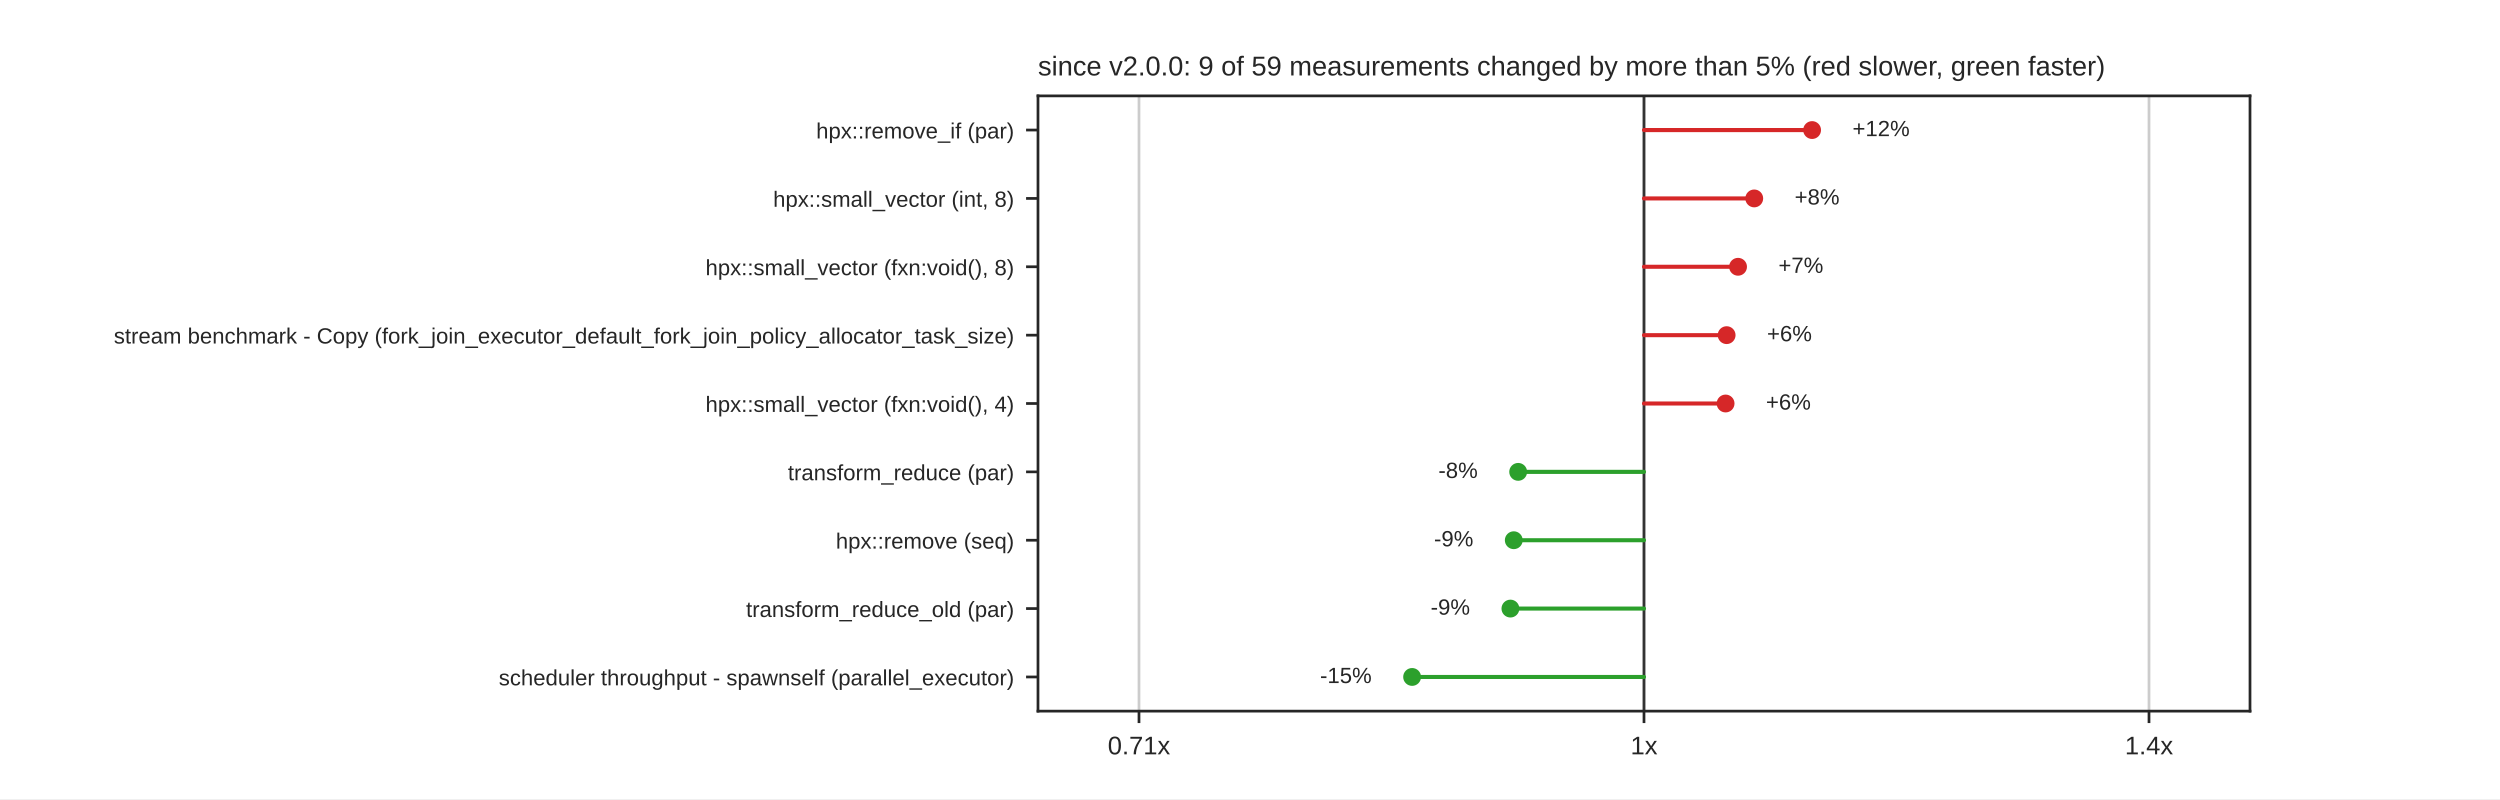
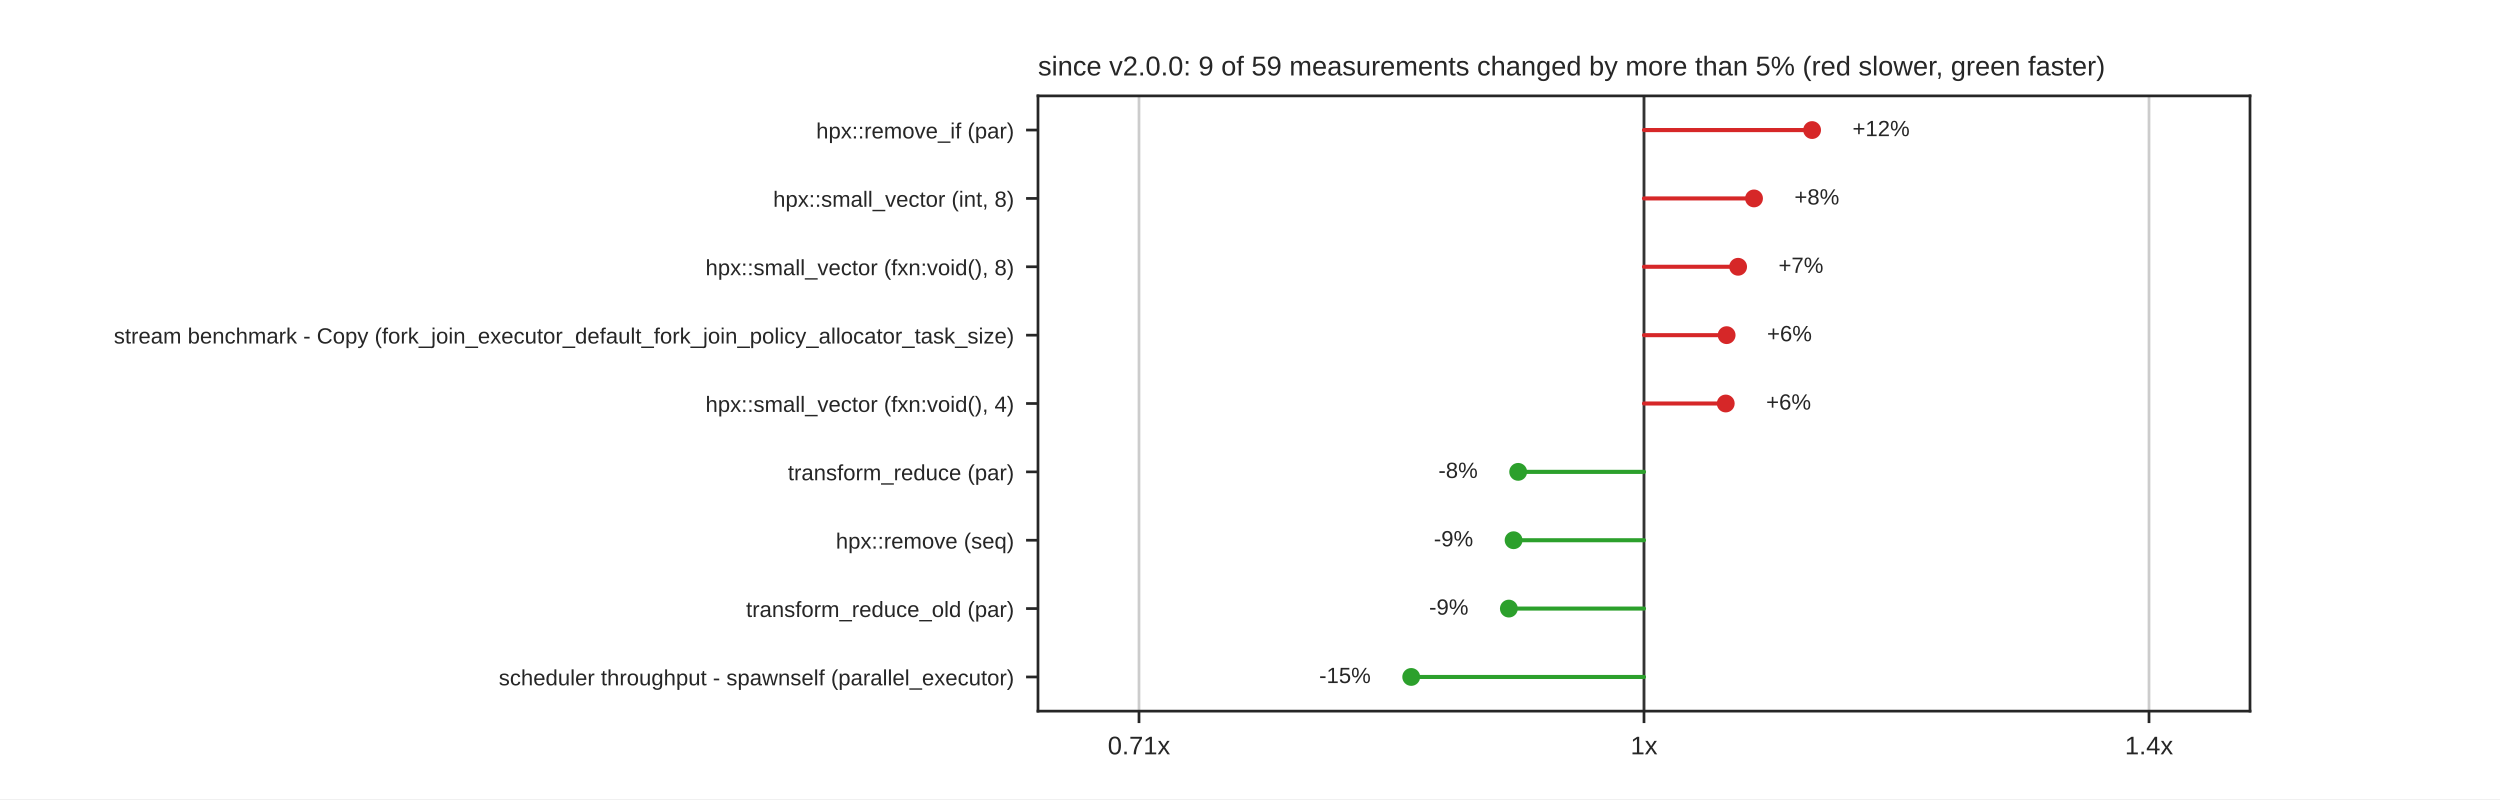
<svg xmlns="http://www.w3.org/2000/svg" xmlns:xlink="http://www.w3.org/1999/xlink" width="734.4pt" height="234.72pt" viewBox="0 0 734.4 234.72" version="1.1">
  <defs>
    <style type="text/css">*{stroke-linejoin: round; stroke-linecap: butt}</style>
  </defs>
  <g id="figure_1">
    <g id="patch_1">
      <path d="M 0 234.72  L 734.4 234.72  L 734.4 0  L 0 0  z " style="fill: #ffffff" />
    </g>
    <g id="axes_1">
      <g id="patch_2">
        <path d="M 304.92 208.901  L 660.96 208.901  L 660.96 28.166  L 304.92 28.166  z " style="fill: #ffffff" />
      </g>
      <g id="matplotlib.axis_1">
        <g id="xtick_1">
          <g id="line2d_1">
            <path d="M 334.59 208.901  L 334.59 28.166  " clip-path="url(#p4a675e93d3)" style="fill: none; stroke: #cccccc; stroke-width: 0.8; stroke-linecap: round" />
          </g>
          <g id="line2d_2">
            <defs>
              <path id="mdfc5214045" d="M 0 0  L 0 3.5  " style="stroke: #262626; stroke-width: 0.8" />
            </defs>
            <g>
              <use xlink:href="#mdfc5214045" x="334.59" y="208.901" style="fill: #262626; stroke: #262626; stroke-width: 0.8" />
            </g>
          </g>
          <g id="text_1">
            <text style="fill: #262626; font: 7.5px 'Arial', 'DejaVu Sans', 'Liberation Sans', 'Bitstream Vera Sans', sans-serif; text-anchor: middle" x="334.59" y="221.6" transform="rotate(-0 334.59 221.5996)">0.71x</text>
          </g>
        </g>
        <g id="xtick_2">
          <g id="line2d_3">
            <path d="M 482.94 208.901  L 482.94 28.166  " clip-path="url(#p4a675e93d3)" style="fill: none; stroke: #cccccc; stroke-width: 0.8; stroke-linecap: round" />
          </g>
          <g id="line2d_4">
            <g>
              <use xlink:href="#mdfc5214045" x="482.94" y="208.901" style="fill: #262626; stroke: #262626; stroke-width: 0.8" />
            </g>
          </g>
          <g id="text_2">
            <text style="fill: #262626; font: 7.5px 'Arial', 'DejaVu Sans', 'Liberation Sans', 'Bitstream Vera Sans', sans-serif; text-anchor: middle" x="482.94" y="221.6" transform="rotate(-0 482.94 221.5996)">1x</text>
          </g>
        </g>
        <g id="xtick_3">
          <g id="line2d_5">
            <path d="M 631.29 208.901  L 631.29 28.166  " clip-path="url(#p4a675e93d3)" style="fill: none; stroke: #cccccc; stroke-width: 0.8; stroke-linecap: round" />
          </g>
          <g id="line2d_6">
            <g>
              <use xlink:href="#mdfc5214045" x="631.29" y="208.901" style="fill: #262626; stroke: #262626; stroke-width: 0.8" />
            </g>
          </g>
          <g id="text_3">
            <text style="fill: #262626; font: 7.5px 'Arial', 'DejaVu Sans', 'Liberation Sans', 'Bitstream Vera Sans', sans-serif; text-anchor: middle" x="631.29" y="221.6" transform="rotate(-0 631.29 221.5996)">1.4x</text>
          </g>
        </g>
      </g>
      <g id="matplotlib.axis_2">
        <g id="ytick_1">
          <g id="line2d_7">
            <defs>
              <path id="m414165cd4d" d="M 0 0  L -3.5 0  " style="stroke: #262626; stroke-width: 0.8" />
            </defs>
            <g>
              <use xlink:href="#m414165cd4d" x="304.92" y="38.207" style="fill: #262626; stroke: #262626; stroke-width: 0.8" />
            </g>
          </g>
          <g id="text_4">
            <text style="fill: #262626; font: 6.5px 'Arial', 'DejaVu Sans', 'Liberation Sans', 'Bitstream Vera Sans', sans-serif; text-anchor: end" x="297.92" y="40.677" transform="rotate(-0 297.92 40.67669)">hpx::remove_if (par)</text>
          </g>
        </g>
        <g id="ytick_2">
          <g id="line2d_8">
            <g>
              <use xlink:href="#m414165cd4d" x="304.92" y="58.289" style="fill: #262626; stroke: #262626; stroke-width: 0.8" />
            </g>
          </g>
          <g id="text_5">
            <text style="fill: #262626; font: 6.5px 'Arial', 'DejaVu Sans', 'Liberation Sans', 'Bitstream Vera Sans', sans-serif; text-anchor: end" x="297.92" y="60.758" transform="rotate(-0 297.92 60.75829)">hpx::small_vector (int, 8)</text>
          </g>
        </g>
        <g id="ytick_3">
          <g id="line2d_9">
            <g>
              <use xlink:href="#m414165cd4d" x="304.92" y="78.37" style="fill: #262626; stroke: #262626; stroke-width: 0.8" />
            </g>
          </g>
          <g id="text_6">
            <text style="fill: #262626; font: 6.5px 'Arial', 'DejaVu Sans', 'Liberation Sans', 'Bitstream Vera Sans', sans-serif; text-anchor: end" x="297.92" y="80.84" transform="rotate(-0 297.92 80.83989)">hpx::small_vector (fxn:void(), 8)</text>
          </g>
        </g>
        <g id="ytick_4">
          <g id="line2d_10">
            <g>
              <use xlink:href="#m414165cd4d" x="304.92" y="98.452" style="fill: #262626; stroke: #262626; stroke-width: 0.8" />
            </g>
          </g>
          <g id="text_7">
            <text style="fill: #262626; font: 6.5px 'Arial', 'DejaVu Sans', 'Liberation Sans', 'Bitstream Vera Sans', sans-serif; text-anchor: end" x="297.92" y="100.921" transform="rotate(-0 297.92 100.9215)">stream benchmark - Copy (fork_join_executor_default_fork_join_policy_allocator_task_size)</text>
          </g>
        </g>
        <g id="ytick_5">
          <g id="line2d_11">
            <g>
              <use xlink:href="#m414165cd4d" x="304.92" y="118.534" style="fill: #262626; stroke: #262626; stroke-width: 0.8" />
            </g>
          </g>
          <g id="text_8">
            <text style="fill: #262626; font: 6.5px 'Arial', 'DejaVu Sans', 'Liberation Sans', 'Bitstream Vera Sans', sans-serif; text-anchor: end" x="297.92" y="121.003" transform="rotate(-0 297.92 121.0031)">hpx::small_vector (fxn:void(), 4)</text>
          </g>
        </g>
        <g id="ytick_6">
          <g id="line2d_12">
            <g>
              <use xlink:href="#m414165cd4d" x="304.92" y="138.615" style="fill: #262626; stroke: #262626; stroke-width: 0.8" />
            </g>
          </g>
          <g id="text_9">
            <text style="fill: #262626; font: 6.5px 'Arial', 'DejaVu Sans', 'Liberation Sans', 'Bitstream Vera Sans', sans-serif; text-anchor: end" x="297.92" y="141.085" transform="rotate(-0 297.92 141.0847)">transform_reduce (par)</text>
          </g>
        </g>
        <g id="ytick_7">
          <g id="line2d_13">
            <g>
              <use xlink:href="#m414165cd4d" x="304.92" y="158.697" style="fill: #262626; stroke: #262626; stroke-width: 0.8" />
            </g>
          </g>
          <g id="text_10">
            <text style="fill: #262626; font: 6.5px 'Arial', 'DejaVu Sans', 'Liberation Sans', 'Bitstream Vera Sans', sans-serif; text-anchor: end" x="297.92" y="161.166" transform="rotate(-0 297.92 161.1663)">hpx::remove (seq)</text>
          </g>
        </g>
        <g id="ytick_8">
          <g id="line2d_14">
            <g>
              <use xlink:href="#m414165cd4d" x="304.92" y="178.778" style="fill: #262626; stroke: #262626; stroke-width: 0.8" />
            </g>
          </g>
          <g id="text_11">
            <text style="fill: #262626; font: 6.5px 'Arial', 'DejaVu Sans', 'Liberation Sans', 'Bitstream Vera Sans', sans-serif; text-anchor: end" x="297.92" y="181.248" transform="rotate(-0 297.92 181.2479)">transform_reduce_old (par)</text>
          </g>
        </g>
        <g id="ytick_9">
          <g id="line2d_15">
            <g>
              <use xlink:href="#m414165cd4d" x="304.92" y="198.86" style="fill: #262626; stroke: #262626; stroke-width: 0.8" />
            </g>
          </g>
          <g id="text_12">
            <text style="fill: #262626; font: 6.5px 'Arial', 'DejaVu Sans', 'Liberation Sans', 'Bitstream Vera Sans', sans-serif; text-anchor: end" x="297.92" y="201.329" transform="rotate(-0 297.92 201.3295)">scheduler throughput - spawnself (parallel_executor)</text>
          </g>
        </g>
      </g>
      <g id="line2d_16">
        <path d="M 482.94 208.901  L 482.94 28.166  " clip-path="url(#p4a675e93d3)" style="fill: none; stroke: #333333; stroke-width: 0.8; stroke-linecap: round" />
      </g>
      <g id="line2d_17">
        <path d="M 482.94 38.207  L 532.323 38.207  " clip-path="url(#p4a675e93d3)" style="fill: none; stroke: #d62728; stroke-width: 1.2; stroke-linecap: round" />
      </g>
      <g id="line2d_18">
-         <path d="M 482.94 58.289  L 515.326 58.289  " clip-path="url(#p4a675e93d3)" style="fill: none; stroke: #d62728; stroke-width: 1.2; stroke-linecap: round" />
+         <path d="M 482.94 58.289  L 515.261 58.289  " clip-path="url(#p4a675e93d3)" style="fill: none; stroke: #d62728; stroke-width: 1.2; stroke-linecap: round" />
      </g>
      <g id="line2d_19">
-         <path d="M 482.94 78.37  L 510.569 78.37  " clip-path="url(#p4a675e93d3)" style="fill: none; stroke: #d62728; stroke-width: 1.2; stroke-linecap: round" />
+         <path d="M 482.94 78.37  L 510.589 78.37  " clip-path="url(#p4a675e93d3)" style="fill: none; stroke: #d62728; stroke-width: 1.2; stroke-linecap: round" />
      </g>
      <g id="line2d_20">
        <path d="M 482.94 98.452  L 507.213 98.452  " clip-path="url(#p4a675e93d3)" style="fill: none; stroke: #d62728; stroke-width: 1.2; stroke-linecap: round" />
      </g>
      <g id="line2d_21">
-         <path d="M 482.94 118.534  L 506.907 118.534  " clip-path="url(#p4a675e93d3)" style="fill: none; stroke: #d62728; stroke-width: 1.2; stroke-linecap: round" />
+         <path d="M 482.94 118.534  L 506.955 118.534  " clip-path="url(#p4a675e93d3)" style="fill: none; stroke: #d62728; stroke-width: 1.2; stroke-linecap: round" />
      </g>
      <g id="line2d_22">
        <path d="M 482.94 138.615  L 445.979 138.615  " clip-path="url(#p4a675e93d3)" style="fill: none; stroke: #2ca02c; stroke-width: 1.2; stroke-linecap: round" />
      </g>
      <g id="line2d_23">
-         <path d="M 482.94 158.697  L 444.686 158.697  " clip-path="url(#p4a675e93d3)" style="fill: none; stroke: #2ca02c; stroke-width: 1.2; stroke-linecap: round" />
+         <path d="M 482.94 158.697  L 444.634 158.697  " clip-path="url(#p4a675e93d3)" style="fill: none; stroke: #2ca02c; stroke-width: 1.2; stroke-linecap: round" />
      </g>
      <g id="line2d_24">
-         <path d="M 482.94 178.778  L 443.701 178.778  " clip-path="url(#p4a675e93d3)" style="fill: none; stroke: #2ca02c; stroke-width: 1.2; stroke-linecap: round" />
+         <path d="M 482.94 178.778  L 443.245 178.778  " clip-path="url(#p4a675e93d3)" style="fill: none; stroke: #2ca02c; stroke-width: 1.2; stroke-linecap: round" />
      </g>
      <g id="line2d_25">
-         <path d="M 482.94 198.86  L 414.823 198.86  " clip-path="url(#p4a675e93d3)" style="fill: none; stroke: #2ca02c; stroke-width: 1.2; stroke-linecap: round" />
+         <path d="M 482.94 198.86  L 414.559 198.86  " clip-path="url(#p4a675e93d3)" style="fill: none; stroke: #2ca02c; stroke-width: 1.2; stroke-linecap: round" />
      </g>
      <g id="patch_3">
        <path d="M 304.92 208.901  L 304.92 28.166  " style="fill: none; stroke: #262626; stroke-width: 0.8; stroke-linejoin: miter; stroke-linecap: square" />
      </g>
      <g id="patch_4">
        <path d="M 660.96 208.901  L 660.96 28.166  " style="fill: none; stroke: #262626; stroke-width: 0.8; stroke-linejoin: miter; stroke-linecap: square" />
      </g>
      <g id="patch_5">
        <path d="M 304.92 208.901  L 660.96 208.901  " style="fill: none; stroke: #262626; stroke-width: 0.8; stroke-linejoin: miter; stroke-linecap: square" />
      </g>
      <g id="patch_6">
        <path d="M 304.92 28.166  L 660.96 28.166  " style="fill: none; stroke: #262626; stroke-width: 0.8; stroke-linejoin: miter; stroke-linecap: square" />
      </g>
      <g id="PathCollection_1">
        <defs>
          <path id="m8968767a60" d="M 0 2.121  C 0.563 2.121 1.102 1.898 1.5 1.5  C 1.898 1.102 2.121 0.563 2.121 0  C 2.121 -0.563 1.898 -1.102 1.5 -1.5  C 1.102 -1.898 0.563 -2.121 0 -2.121  C -0.563 -2.121 -1.102 -1.898 -1.5 -1.5  C -1.898 -1.102 -2.121 -0.563 -2.121 0  C -2.121 0.563 -1.898 1.102 -1.5 1.5  C -1.102 1.898 -0.563 2.121 0 2.121  z " style="stroke: #d62728" />
        </defs>
        <g clip-path="url(#p4a675e93d3)">
          <use xlink:href="#m8968767a60" x="532.323" y="38.207" style="fill: #d62728; stroke: #d62728" />
        </g>
      </g>
      <g id="text_13">
        <text style="fill: #262626; font: 6.5px 'Arial', 'DejaVu Sans', 'Liberation Sans', 'Bitstream Vera Sans', sans-serif; text-anchor: start" x="544.191" y="40.001" transform="rotate(-0 544.1905 40.00079)">+12%</text>
      </g>
      <g id="PathCollection_2">
        <g clip-path="url(#p4a675e93d3)">
-           <use xlink:href="#m8968767a60" x="515.326" y="58.289" style="fill: #d62728; stroke: #d62728" />
+           <use xlink:href="#m8968767a60" x="515.261" y="58.289" style="fill: #d62728; stroke: #d62728" />
        </g>
      </g>
      <g id="text_14">
-         <text style="fill: #262626; font: 6.5px 'Arial', 'DejaVu Sans', 'Liberation Sans', 'Bitstream Vera Sans', sans-serif; text-anchor: start" x="527.194" y="60.082" transform="rotate(-0 527.1942 60.08239)">+8%</text>
+         <text style="fill: #262626; font: 6.5px 'Arial', 'DejaVu Sans', 'Liberation Sans', 'Bitstream Vera Sans', sans-serif; text-anchor: start" x="527.129" y="60.082" transform="rotate(-0 527.1287 60.08239)">+8%</text>
      </g>
      <g id="PathCollection_3">
        <g clip-path="url(#p4a675e93d3)">
-           <use xlink:href="#m8968767a60" x="510.569" y="78.37" style="fill: #d62728; stroke: #d62728" />
+           <use xlink:href="#m8968767a60" x="510.589" y="78.37" style="fill: #d62728; stroke: #d62728" />
        </g>
      </g>
      <g id="text_15">
-         <text style="fill: #262626; font: 6.5px 'Arial', 'DejaVu Sans', 'Liberation Sans', 'Bitstream Vera Sans', sans-serif; text-anchor: start" x="522.437" y="80.164" transform="rotate(-0 522.4373 80.16399)">+7%</text>
+         <text style="fill: #262626; font: 6.5px 'Arial', 'DejaVu Sans', 'Liberation Sans', 'Bitstream Vera Sans', sans-serif; text-anchor: start" x="522.457" y="80.164" transform="rotate(-0 522.4565 80.16399)">+7%</text>
      </g>
      <g id="PathCollection_4">
        <g clip-path="url(#p4a675e93d3)">
          <use xlink:href="#m8968767a60" x="507.213" y="98.452" style="fill: #d62728; stroke: #d62728" />
        </g>
      </g>
      <g id="text_16">
        <text style="fill: #262626; font: 6.5px 'Arial', 'DejaVu Sans', 'Liberation Sans', 'Bitstream Vera Sans', sans-serif; text-anchor: start" x="519.081" y="100.246" transform="rotate(-0 519.0809 100.2456)">+6%</text>
      </g>
      <g id="PathCollection_5">
        <g clip-path="url(#p4a675e93d3)">
-           <use xlink:href="#m8968767a60" x="506.907" y="118.534" style="fill: #d62728; stroke: #d62728" />
+           <use xlink:href="#m8968767a60" x="506.955" y="118.534" style="fill: #d62728; stroke: #d62728" />
        </g>
      </g>
      <g id="text_17">
-         <text style="fill: #262626; font: 6.5px 'Arial', 'DejaVu Sans', 'Liberation Sans', 'Bitstream Vera Sans', sans-serif; text-anchor: start" x="518.775" y="120.327" transform="rotate(-0 518.7752 120.3272)">+6%</text>
+         <text style="fill: #262626; font: 6.5px 'Arial', 'DejaVu Sans', 'Liberation Sans', 'Bitstream Vera Sans', sans-serif; text-anchor: start" x="518.823" y="120.327" transform="rotate(-0 518.8232 120.3272)">+6%</text>
      </g>
      <g id="PathCollection_6">
        <defs>
          <path id="m7978cd0e5a" d="M 0 2.121  C 0.563 2.121 1.102 1.898 1.5 1.5  C 1.898 1.102 2.121 0.563 2.121 0  C 2.121 -0.563 1.898 -1.102 1.5 -1.5  C 1.102 -1.898 0.563 -2.121 0 -2.121  C -0.563 -2.121 -1.102 -1.898 -1.5 -1.5  C -1.898 -1.102 -2.121 -0.563 -2.121 0  C -2.121 0.563 -1.898 1.102 -1.5 1.5  C -1.102 1.898 -0.563 2.121 0 2.121  z " style="stroke: #2ca02c" />
        </defs>
        <g clip-path="url(#p4a675e93d3)">
          <use xlink:href="#m7978cd0e5a" x="445.979" y="138.615" style="fill: #2ca02c; stroke: #2ca02c" />
        </g>
      </g>
      <g id="text_18">
        <text style="fill: #262626; font: 6.5px 'Arial', 'DejaVu Sans', 'Liberation Sans', 'Bitstream Vera Sans', sans-serif; text-anchor: end" x="434.111" y="140.409" transform="rotate(-0 434.1113 140.4088)">-8%</text>
      </g>
      <g id="PathCollection_7">
        <g clip-path="url(#p4a675e93d3)">
-           <use xlink:href="#m7978cd0e5a" x="444.686" y="158.697" style="fill: #2ca02c; stroke: #2ca02c" />
+           <use xlink:href="#m7978cd0e5a" x="444.634" y="158.697" style="fill: #2ca02c; stroke: #2ca02c" />
        </g>
      </g>
      <g id="text_19">
-         <text style="fill: #262626; font: 6.5px 'Arial', 'DejaVu Sans', 'Liberation Sans', 'Bitstream Vera Sans', sans-serif; text-anchor: end" x="432.818" y="160.49" transform="rotate(-0 432.8177 160.4904)">-9%</text>
+         <text style="fill: #262626; font: 6.5px 'Arial', 'DejaVu Sans', 'Liberation Sans', 'Bitstream Vera Sans', sans-serif; text-anchor: end" x="432.766" y="160.49" transform="rotate(-0 432.7665 160.4904)">-9%</text>
      </g>
      <g id="PathCollection_8">
        <g clip-path="url(#p4a675e93d3)">
-           <use xlink:href="#m7978cd0e5a" x="443.701" y="178.778" style="fill: #2ca02c; stroke: #2ca02c" />
+           <use xlink:href="#m7978cd0e5a" x="443.245" y="178.778" style="fill: #2ca02c; stroke: #2ca02c" />
        </g>
      </g>
      <g id="text_20">
-         <text style="fill: #262626; font: 6.5px 'Arial', 'DejaVu Sans', 'Liberation Sans', 'Bitstream Vera Sans', sans-serif; text-anchor: end" x="431.833" y="180.572" transform="rotate(-0 431.8325 180.572)">-9%</text>
+         <text style="fill: #262626; font: 6.5px 'Arial', 'DejaVu Sans', 'Liberation Sans', 'Bitstream Vera Sans', sans-serif; text-anchor: end" x="431.377" y="180.572" transform="rotate(-0 431.3774 180.572)">-9%</text>
      </g>
      <g id="PathCollection_9">
        <g clip-path="url(#p4a675e93d3)">
-           <use xlink:href="#m7978cd0e5a" x="414.823" y="198.86" style="fill: #2ca02c; stroke: #2ca02c" />
+           <use xlink:href="#m7978cd0e5a" x="414.559" y="198.86" style="fill: #2ca02c; stroke: #2ca02c" />
        </g>
      </g>
      <g id="text_21">
-         <text style="fill: #262626; font: 6.5px 'Arial', 'DejaVu Sans', 'Liberation Sans', 'Bitstream Vera Sans', sans-serif; text-anchor: end" x="402.955" y="200.654" transform="rotate(-0 402.9554 200.6536)">-15%</text>
+         <text style="fill: #262626; font: 6.5px 'Arial', 'DejaVu Sans', 'Liberation Sans', 'Bitstream Vera Sans', sans-serif; text-anchor: end" x="402.691" y="200.654" transform="rotate(-0 402.6905 200.6536)">-15%</text>
      </g>
      <g id="text_22">
        <text style="fill: #262626; font: 8px 'Arial', 'DejaVu Sans', 'Liberation Sans', 'Bitstream Vera Sans', sans-serif; text-anchor: start" x="304.92" y="22.166" transform="rotate(-0 304.92 22.1664)">since v2.0.0: 9 of 59 measurements changed by more than 5% (red slower, green faster)</text>
      </g>
    </g>
  </g>
  <defs>
    <clipPath id="p4a675e93d3">
      <rect x="304.92" y="28.166" width="356.04" height="180.734" />
    </clipPath>
  </defs>
</svg>
